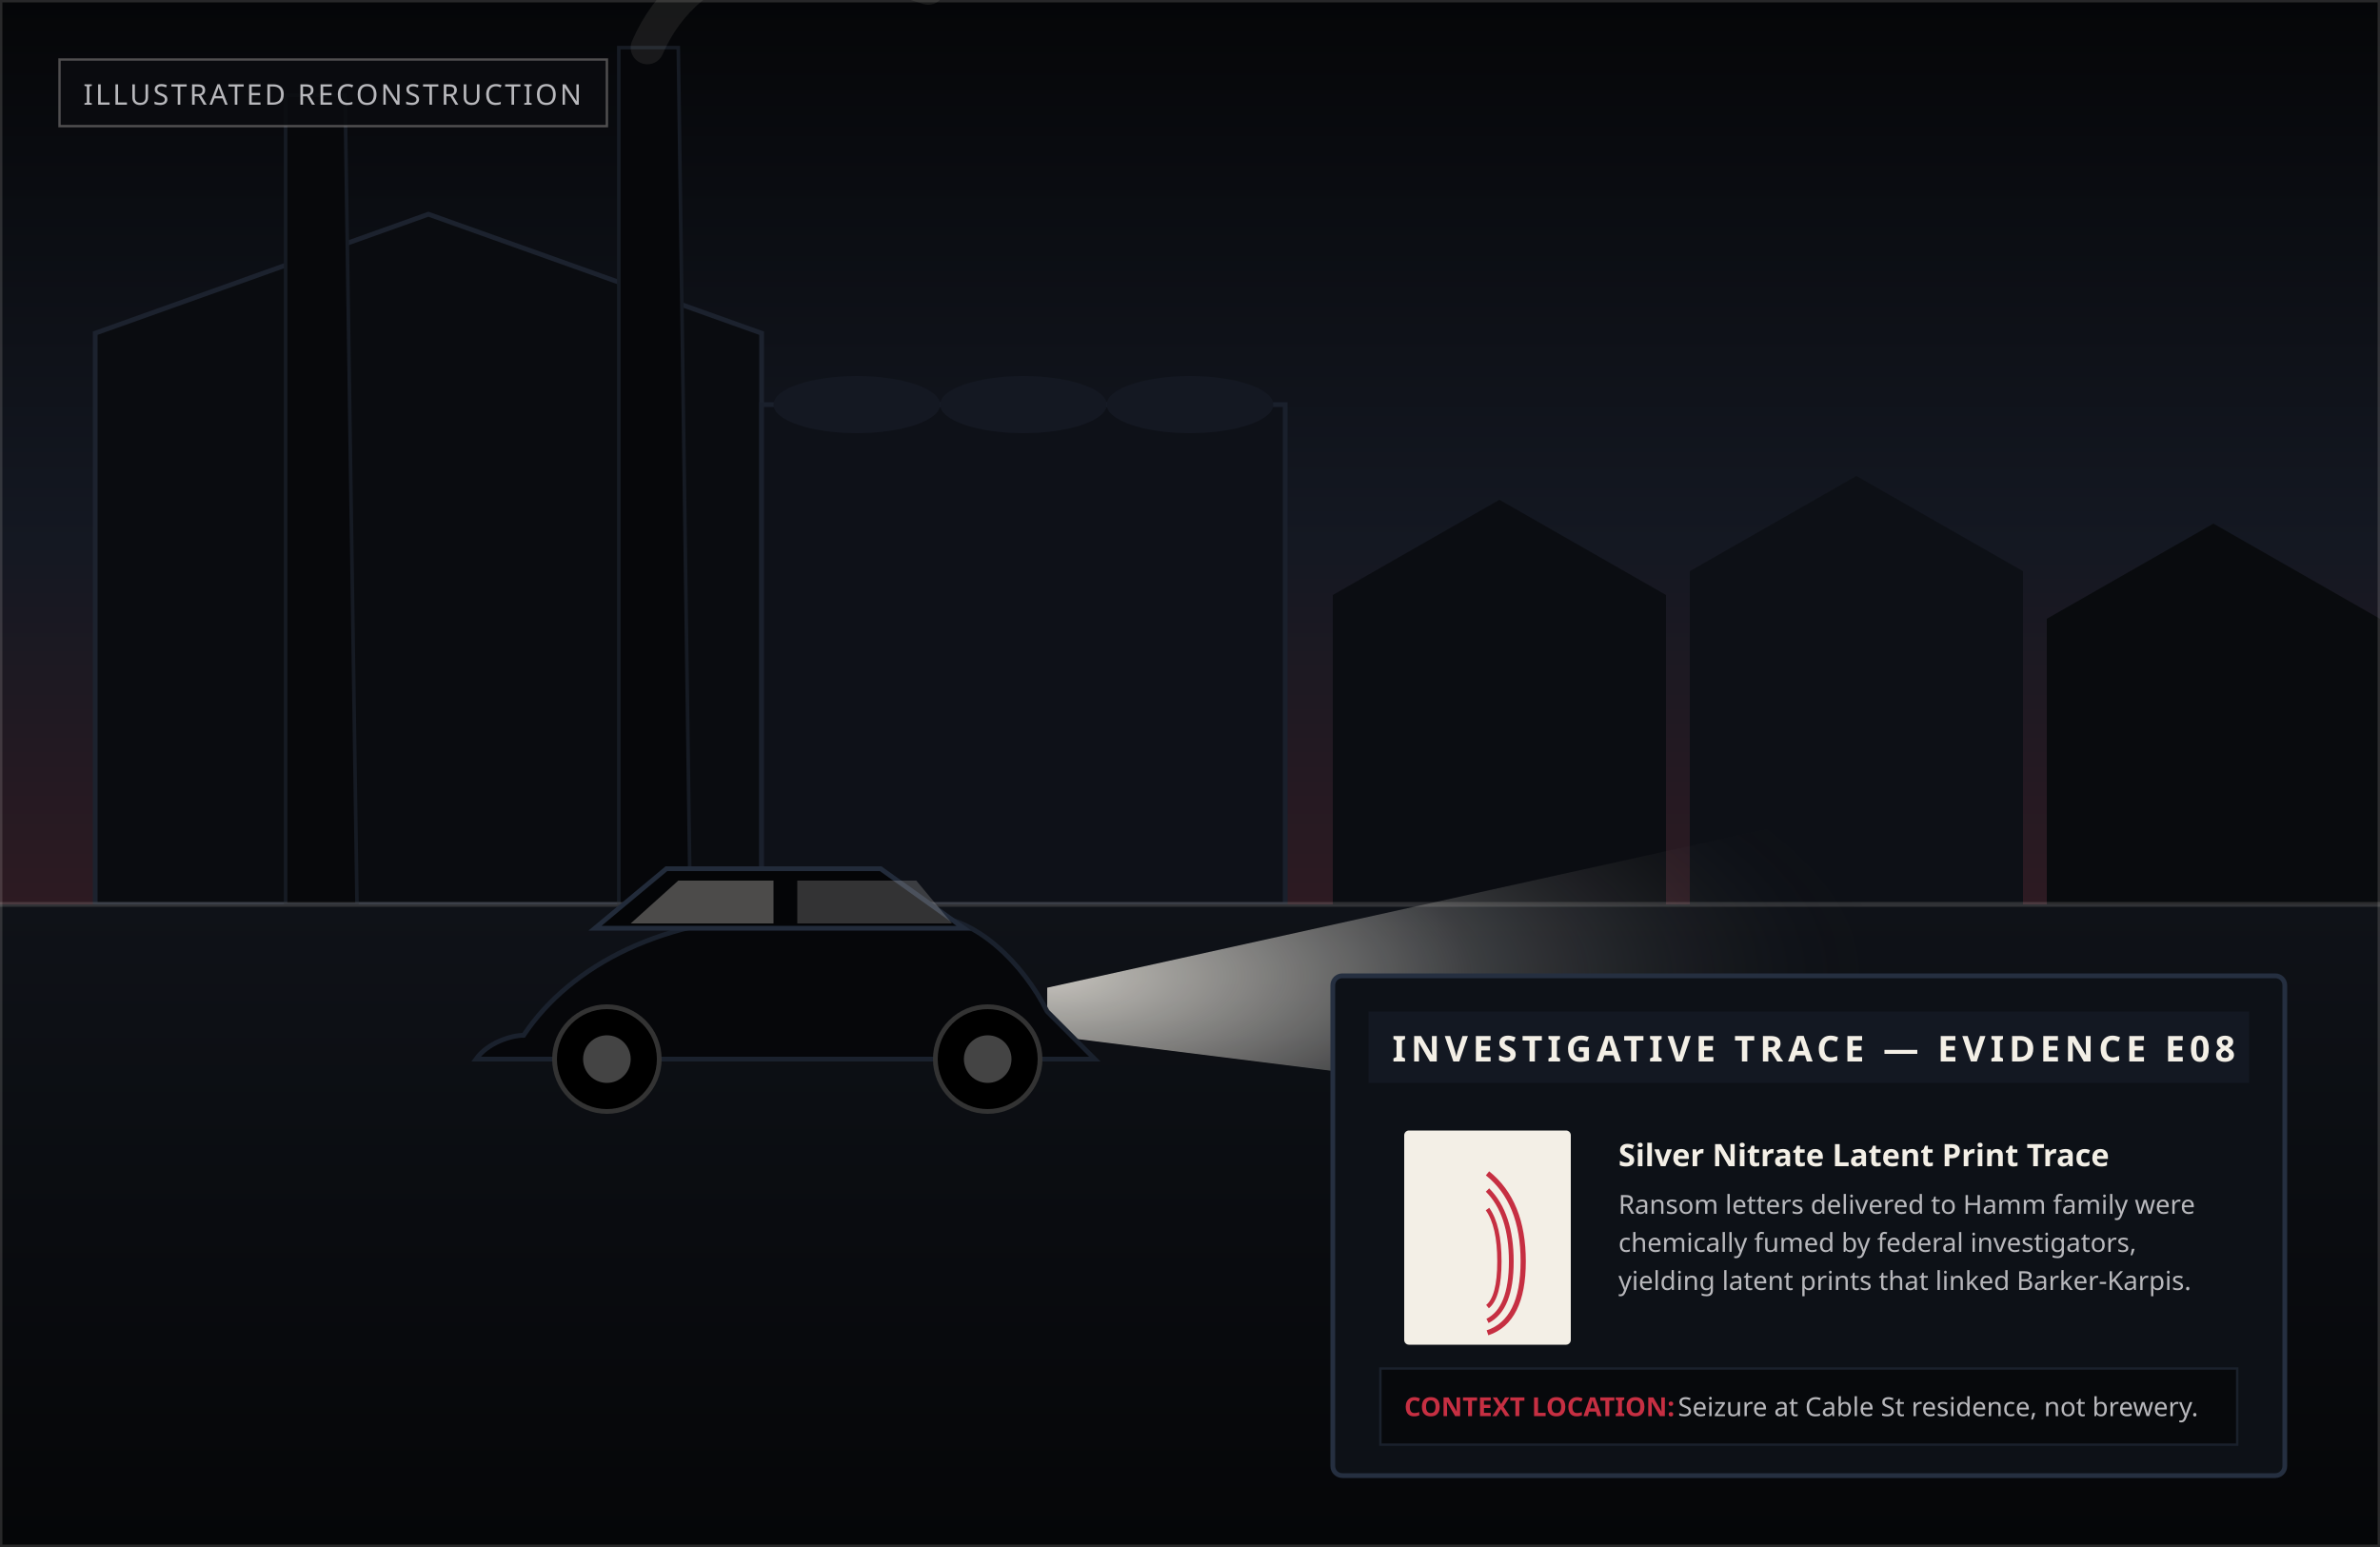
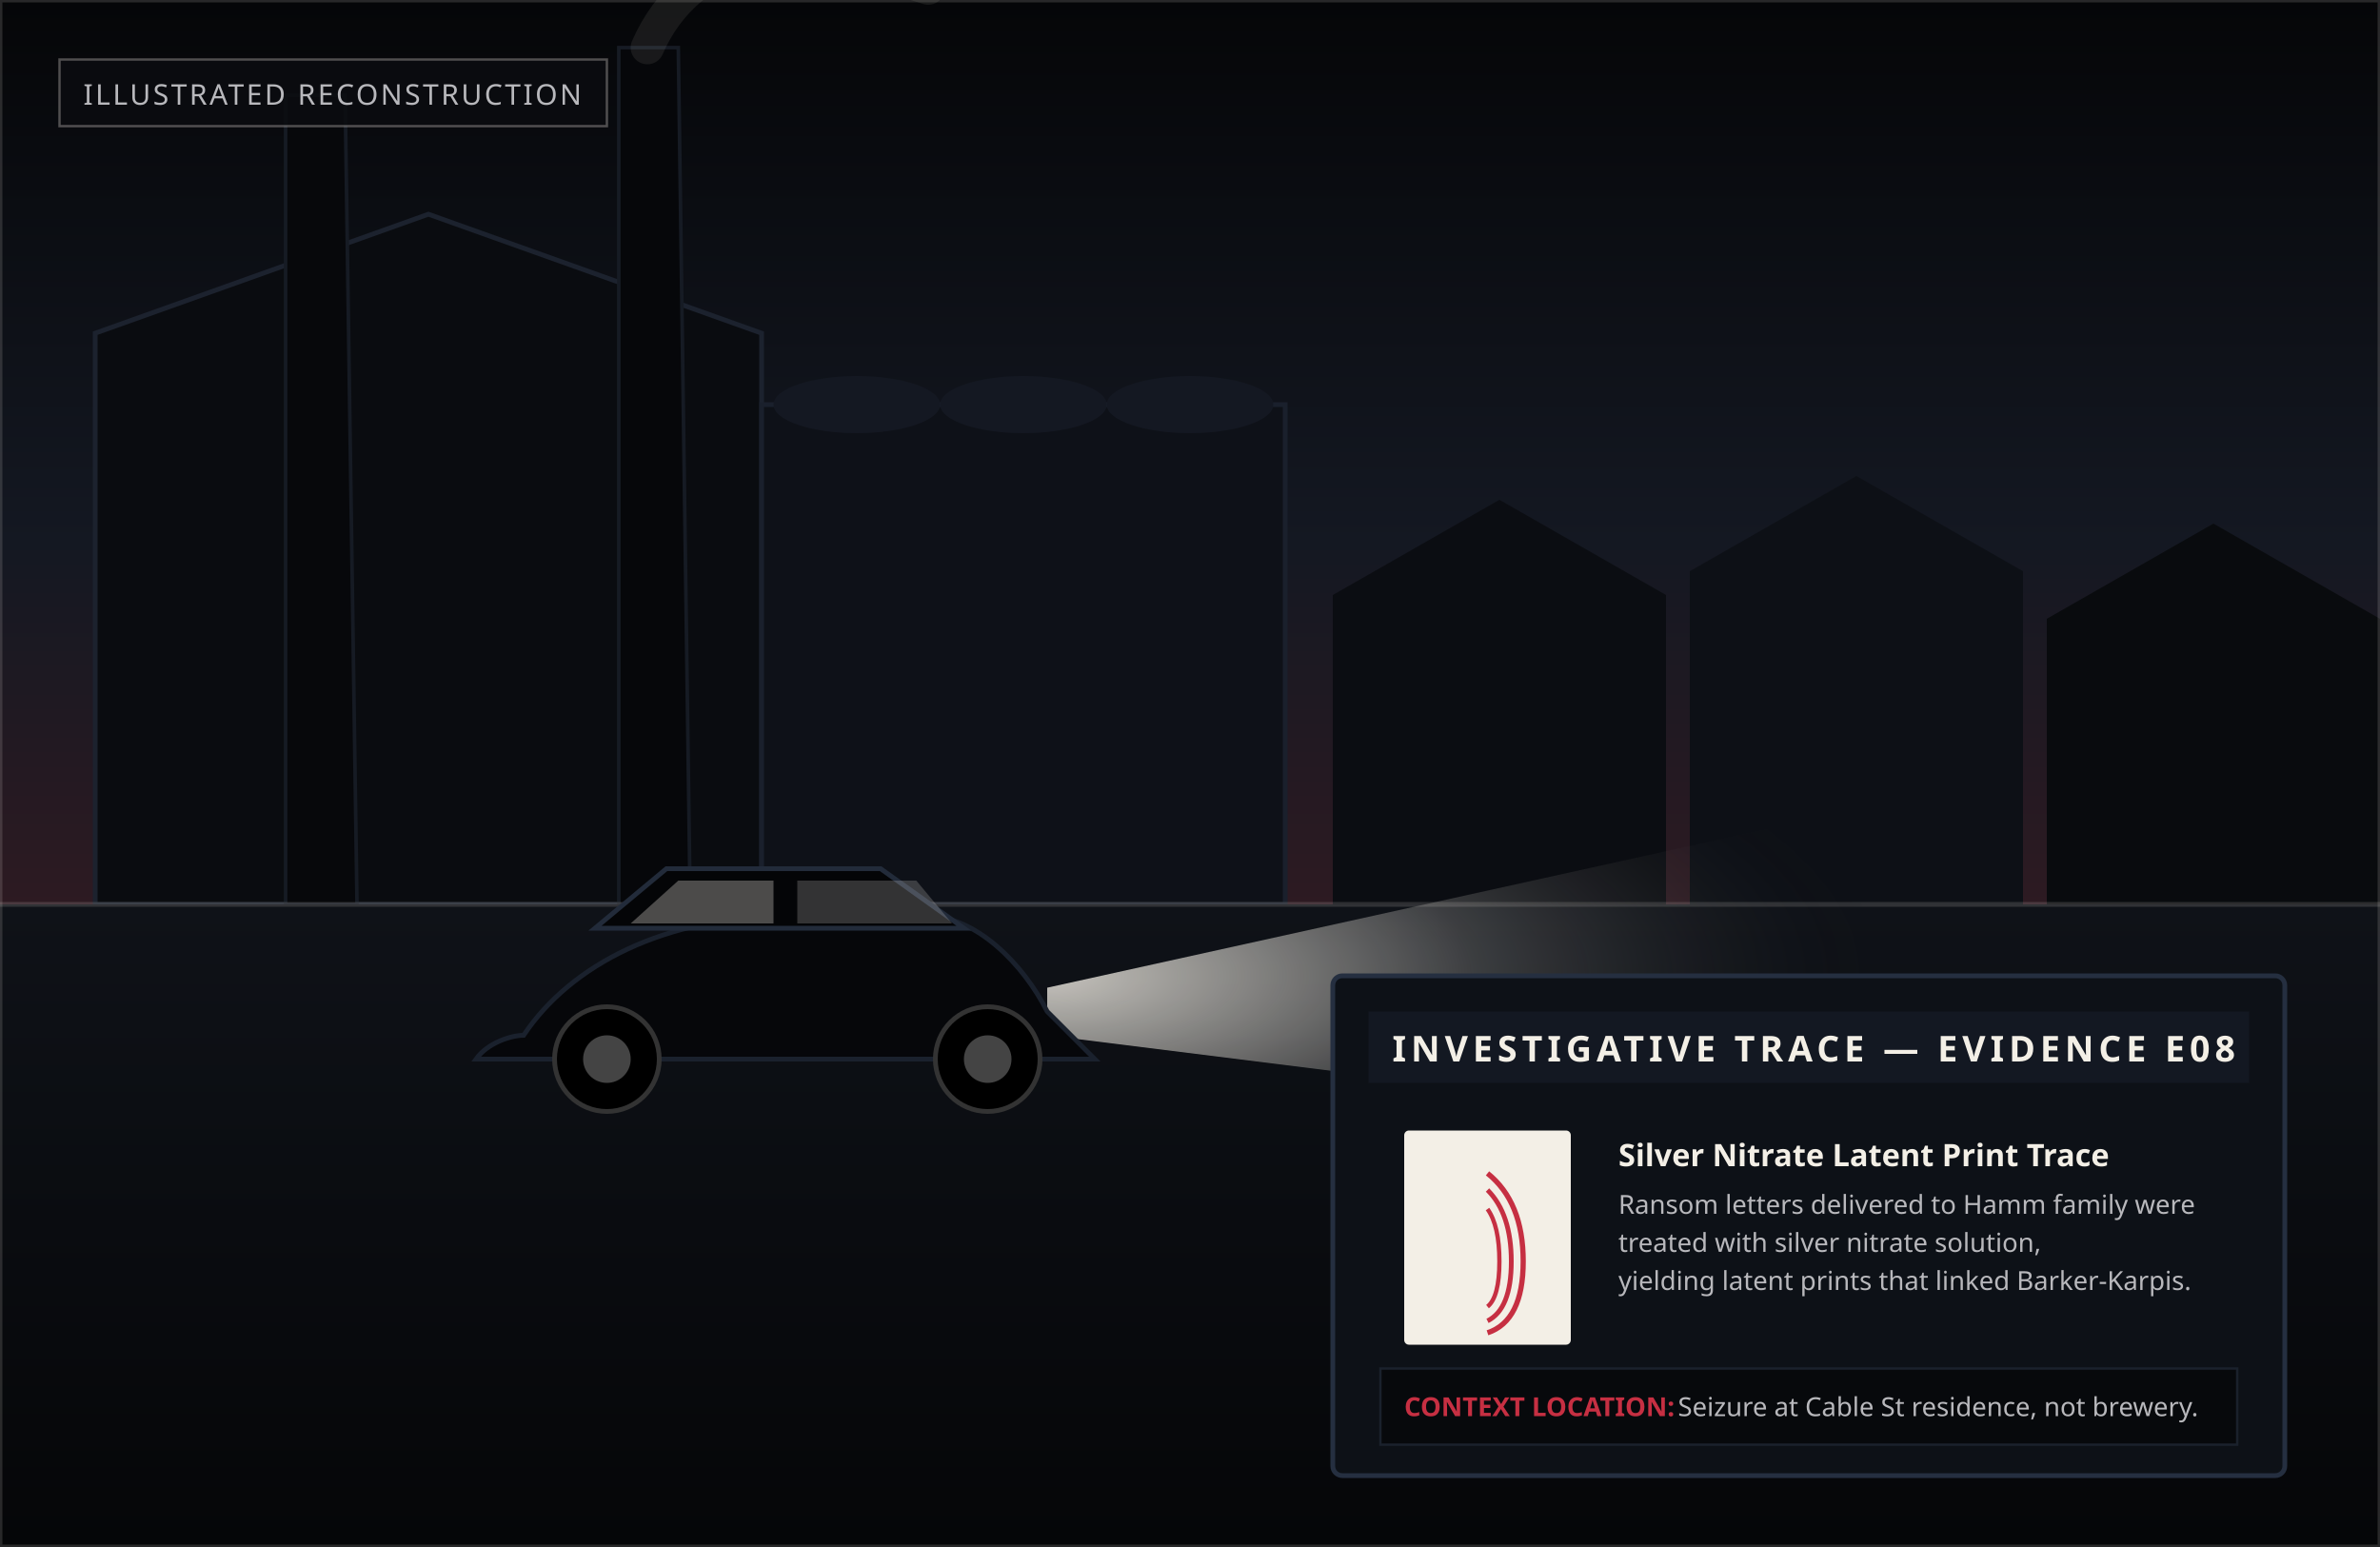
<svg xmlns="http://www.w3.org/2000/svg" viewBox="0 0 1000 650" width="100%" height="100%" role="img" aria-labelledby="scene-hamm-title scene-hamm-desc">
  <defs>
    <linearGradient id="dusk-sky" x1="0" y1="0" x2="0" y2="1">
      <stop offset="0%" stop-color="#050608" />
      <stop offset="60%" stop-color="#141822" />
      <stop offset="100%" stop-color="#2D1A22" />
    </linearGradient>
    <linearGradient id="street-ground" x1="0" y1="0" x2="0" y2="1">
      <stop offset="0%" stop-color="#0F1218" />
      <stop offset="100%" stop-color="#050608" />
    </linearGradient>
    <radialGradient id="headlight-beam" cx="0" cy="0.5" r="1">
      <stop offset="0%" stop-color="#F3EFE6" stop-opacity="0.8" />
      <stop offset="50%" stop-color="#F3EFE6" stop-opacity="0.2" />
      <stop offset="100%" stop-color="#000" stop-opacity="0" />
    </radialGradient>
  </defs>
  <rect width="1000" height="380" fill="url(#dusk-sky)" />
  <polygon points="40,380 40,140 180,90 320,140 320,380" fill="#0A0C10" stroke="#1C222E" stroke-width="2" />
  <polygon points="120,380 120,40 145,40 150,380" fill="#07080B" stroke="#161B24" stroke-width="1.5" />
  <polygon points="260,380 260,20 285,20 290,380" fill="#06070A" stroke="#161B24" stroke-width="1.5" />
  <path d="M272,20 Q285,-10 320,-20 Q360,-15 390,-5" stroke="#F3EFE6" stroke-opacity="0.08" stroke-width="14" fill="none" stroke-linecap="round" />
  <polygon points="320,380 320,170 540,170 540,380" fill="#0E1118" stroke="#1A202C" stroke-width="2" />
  <ellipse cx="360" cy="170" rx="35" ry="12" fill="#141822" />
  <ellipse cx="430" cy="170" rx="35" ry="12" fill="#141822" />
  <ellipse cx="500" cy="170" rx="35" ry="12" fill="#141822" />
  <polygon points="560,380 560,250 630,210 700,250 700,380" fill="#0B0D12" />
  <polygon points="710,380 710,240 780,200 850,240 850,380" fill="#0D1016" />
  <polygon points="860,380 860,260 930,220 1000,260 1000,380" fill="#090B0E" />
  <rect y="380" width="1000" height="270" fill="url(#street-ground)" />
  <line x1="0" y1="380" x2="1000" y2="380" stroke="#F3EFE6" stroke-opacity="0.15" stroke-width="2" />
  <g transform="translate(180, 360)">
    <polygon points="260,55 600,-20 620,120 260,75" fill="url(#headlight-beam)" />
    <path d="M40,75 C60,45 100,25 150,25 L210,25 C230,25 250,45 260,65 L270,75 L280,85 L20,85 C25,78 35,75 40,75 Z" fill="#06070A" stroke="#1A212D" stroke-width="2" />
    <path d="M70,30 L100,5 L190,5 L225,30 Z" fill="#040507" stroke="#222B3A" stroke-width="2" />
    <polygon points="105,10 145,10 145,28 85,28" fill="#F3EFE6" fill-opacity="0.3" />
    <polygon points="155,10 205,10 220,28 155,28" fill="#F3EFE6" fill-opacity="0.2" />
    <circle cx="75" cy="85" r="22" fill="#000" stroke="#333" stroke-width="2" />
    <circle cx="75" cy="85" r="10" fill="#444" />
    <circle cx="235" cy="85" r="22" fill="#000" stroke="#333" stroke-width="2" />
    <circle cx="235" cy="85" r="10" fill="#444" />
  </g>
  <g transform="translate(560, 410)">
    <rect width="400" height="210" fill="#0D1117" stroke="#252F40" stroke-width="2" rx="4" />
    <rect x="15" y="15" width="370" height="30" fill="#131822" />
    <text x="25" y="36" fill="#F3EFE6" font-family="'Barlow Condensed', sans-serif" font-weight="600" font-size="15" letter-spacing="2">INVESTIGATIVE TRACE — EVIDENCE E08</text>
    <g transform="translate(30, 65)">
      <rect width="70" height="90" fill="#F3EFE6" rx="2" />
      <path d="M35,25 Q45,35 45,55 Q45,75 35,80" stroke="#C62F42" stroke-width="2" fill="none" />
      <path d="M35,33 Q40,40 40,55 Q40,70 35,74" stroke="#C62F42" stroke-width="1.8" fill="none" />
      <path d="M35,18 Q50,30 50,55 Q50,80 35,85" stroke="#C62F42" stroke-width="2.2" fill="none" />
    </g>
    <text x="120" y="80" fill="#F3EFE6" font-family="'Source Sans 3', sans-serif" font-weight="600" font-size="13">Silver Nitrate Latent Print Trace</text>
    <text x="120" y="100" fill="#B8B8BC" font-family="'Source Sans 3', sans-serif" font-size="11">Ransom letters delivered to Hamm family were</text>
-     <text x="120" y="116" fill="#B8B8BC" font-family="'Source Sans 3', sans-serif" font-size="11">chemically fumed by federal investigators,</text>
+     <text x="120" y="116" fill="#B8B8BC" font-family="'Source Sans 3', sans-serif" font-size="11">treated with silver nitrate solution,</text>
    <text x="120" y="132" fill="#B8B8BC" font-family="'Source Sans 3', sans-serif" font-size="11">yielding latent prints that linked Barker-Karpis.</text>
    <rect x="20" y="165" width="360" height="32" fill="#07090C" stroke="#1A212C" stroke-width="1" />
    <text x="30" y="185" fill="#C62F42" font-family="'Source Sans 3', sans-serif" font-weight="600" font-size="11">CONTEXT LOCATION:</text>
    <text x="145" y="185" fill="#B8B8BC" font-family="'Source Sans 3', sans-serif" font-size="11">Seizure at Cable St residence, not brewery.</text>
  </g>
  <rect x="25" y="25" width="230" height="28" fill="#0B0C10" fill-opacity="0.85" stroke="#F3EFE6" stroke-opacity="0.3" stroke-width="1" />
  <text x="35" y="44" fill="#B8B8BC" font-family="'Source Sans 3', sans-serif" font-size="12" letter-spacing="1">ILLUSTRATED RECONSTRUCTION</text>
  <rect width="1000" height="650" fill="none" stroke="#F3EFE6" stroke-opacity="0.15" stroke-width="2" />
</svg>
